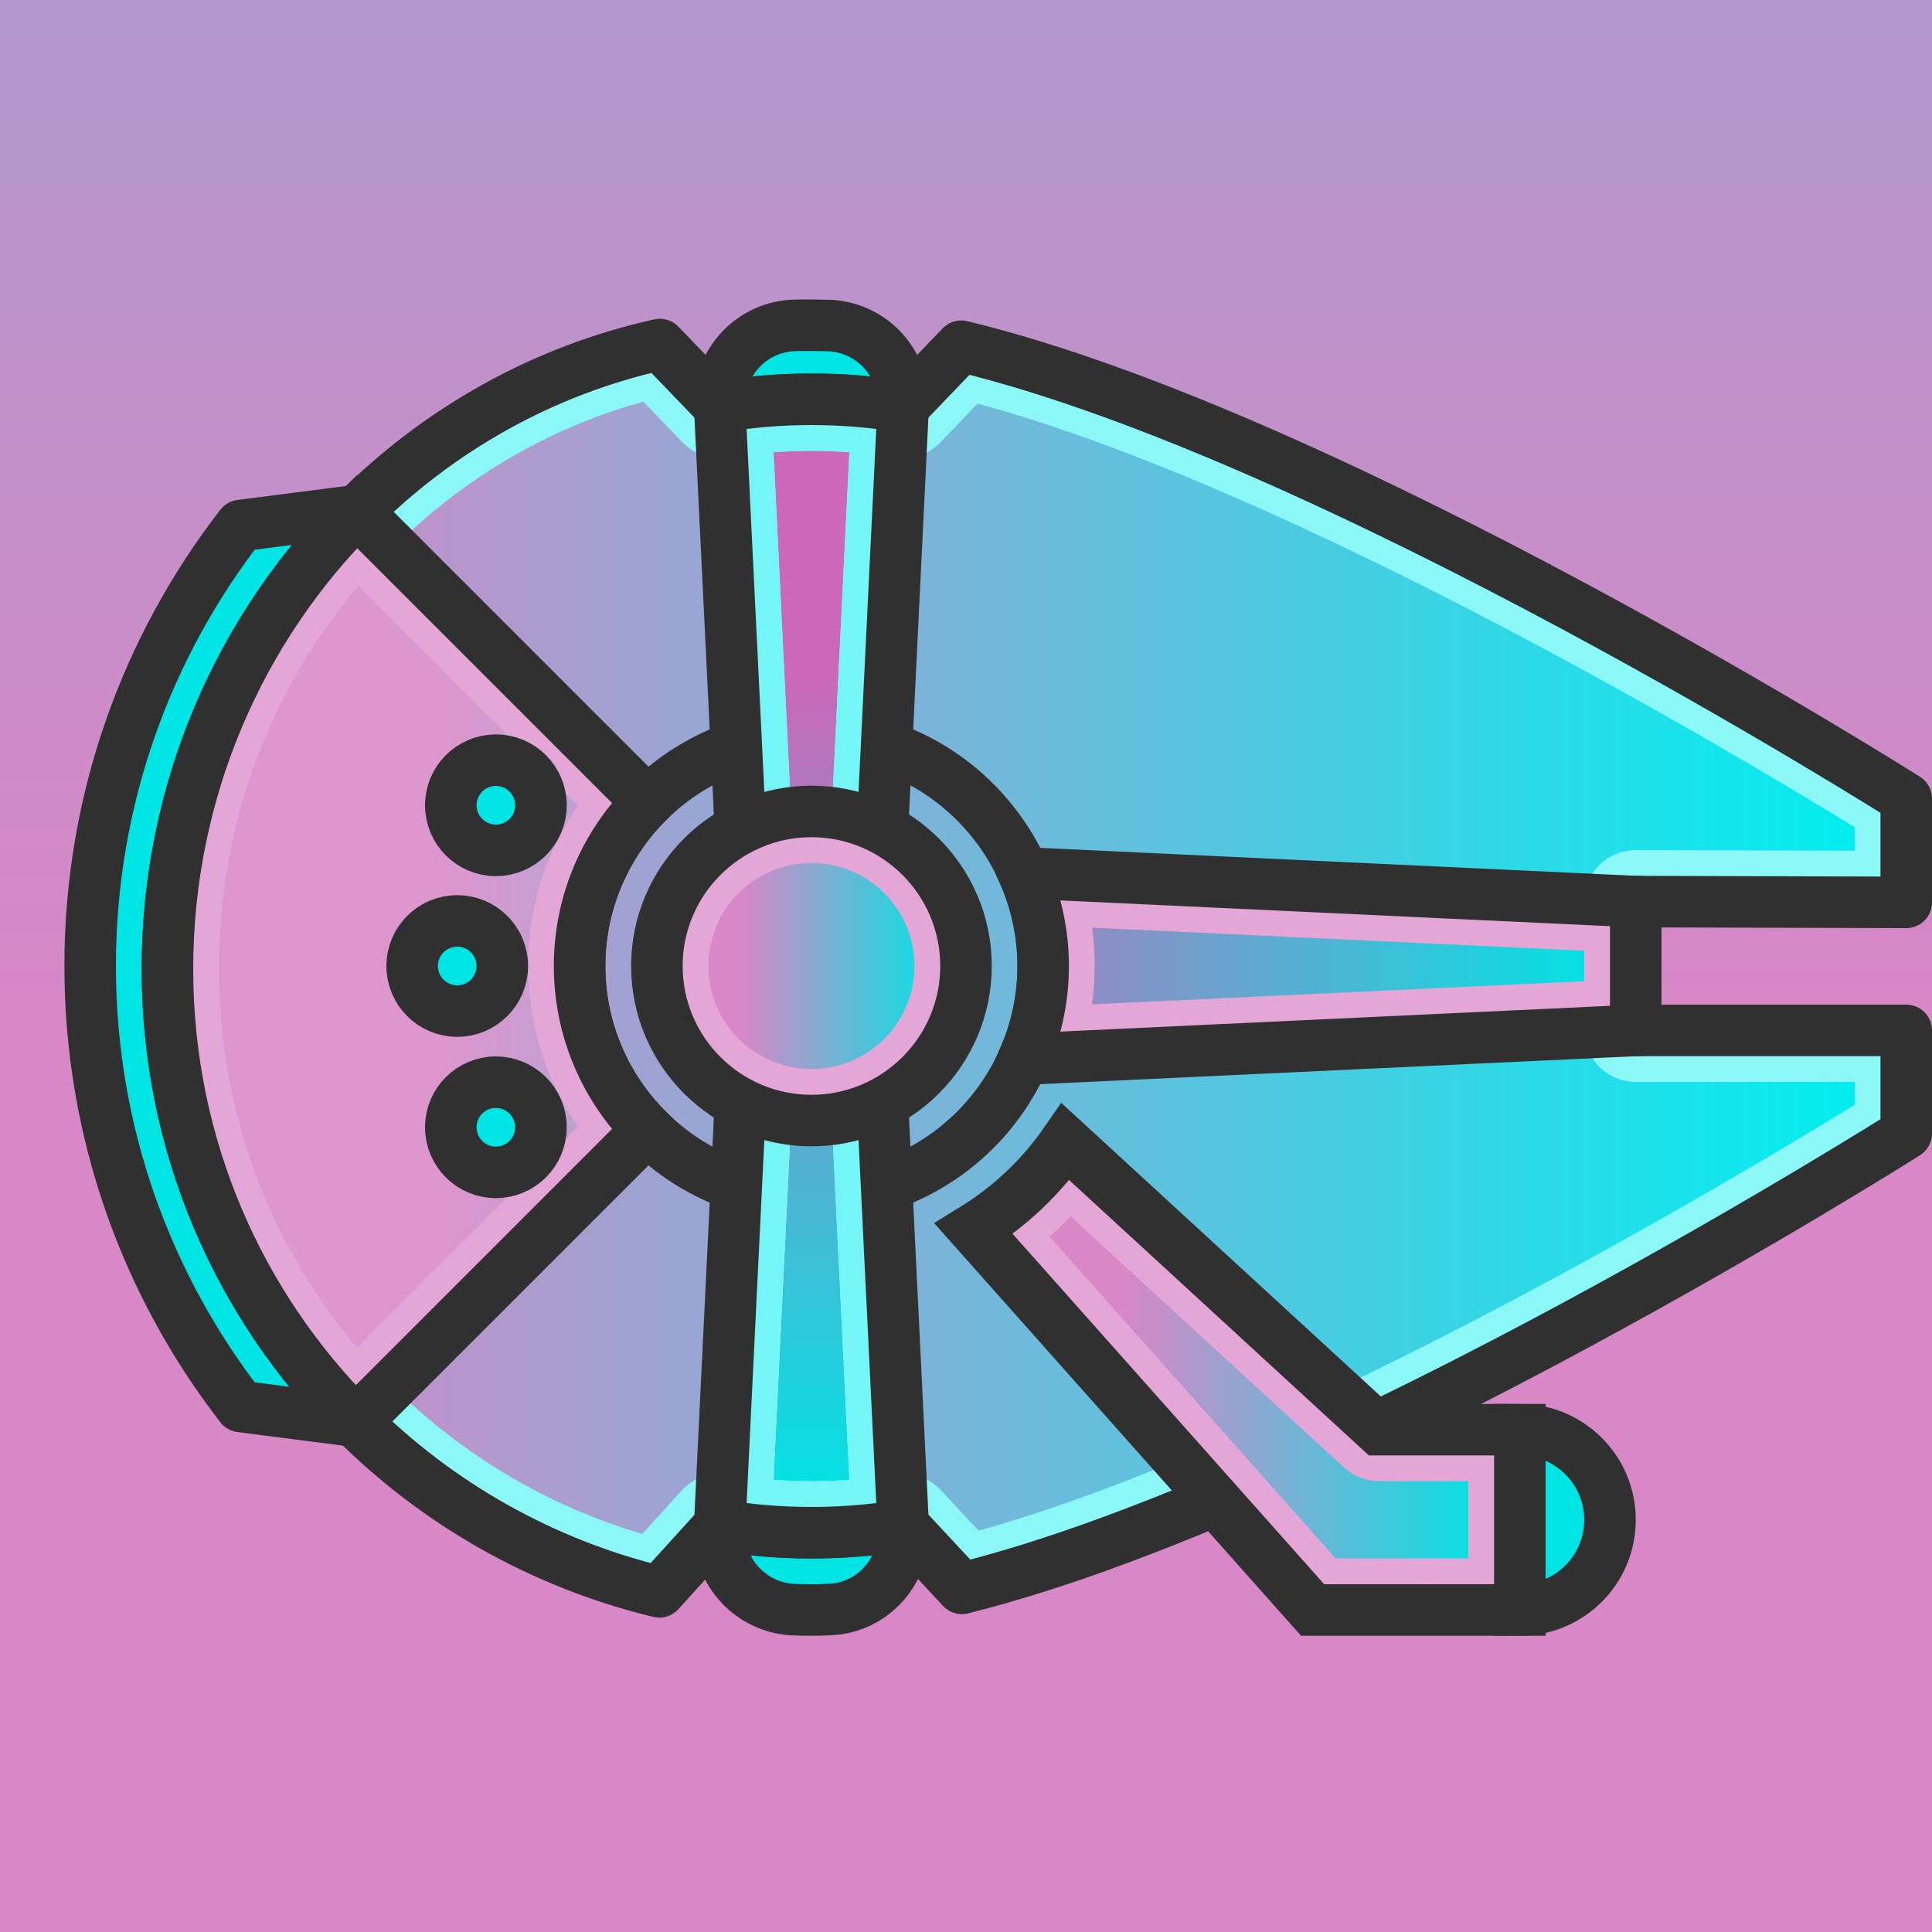
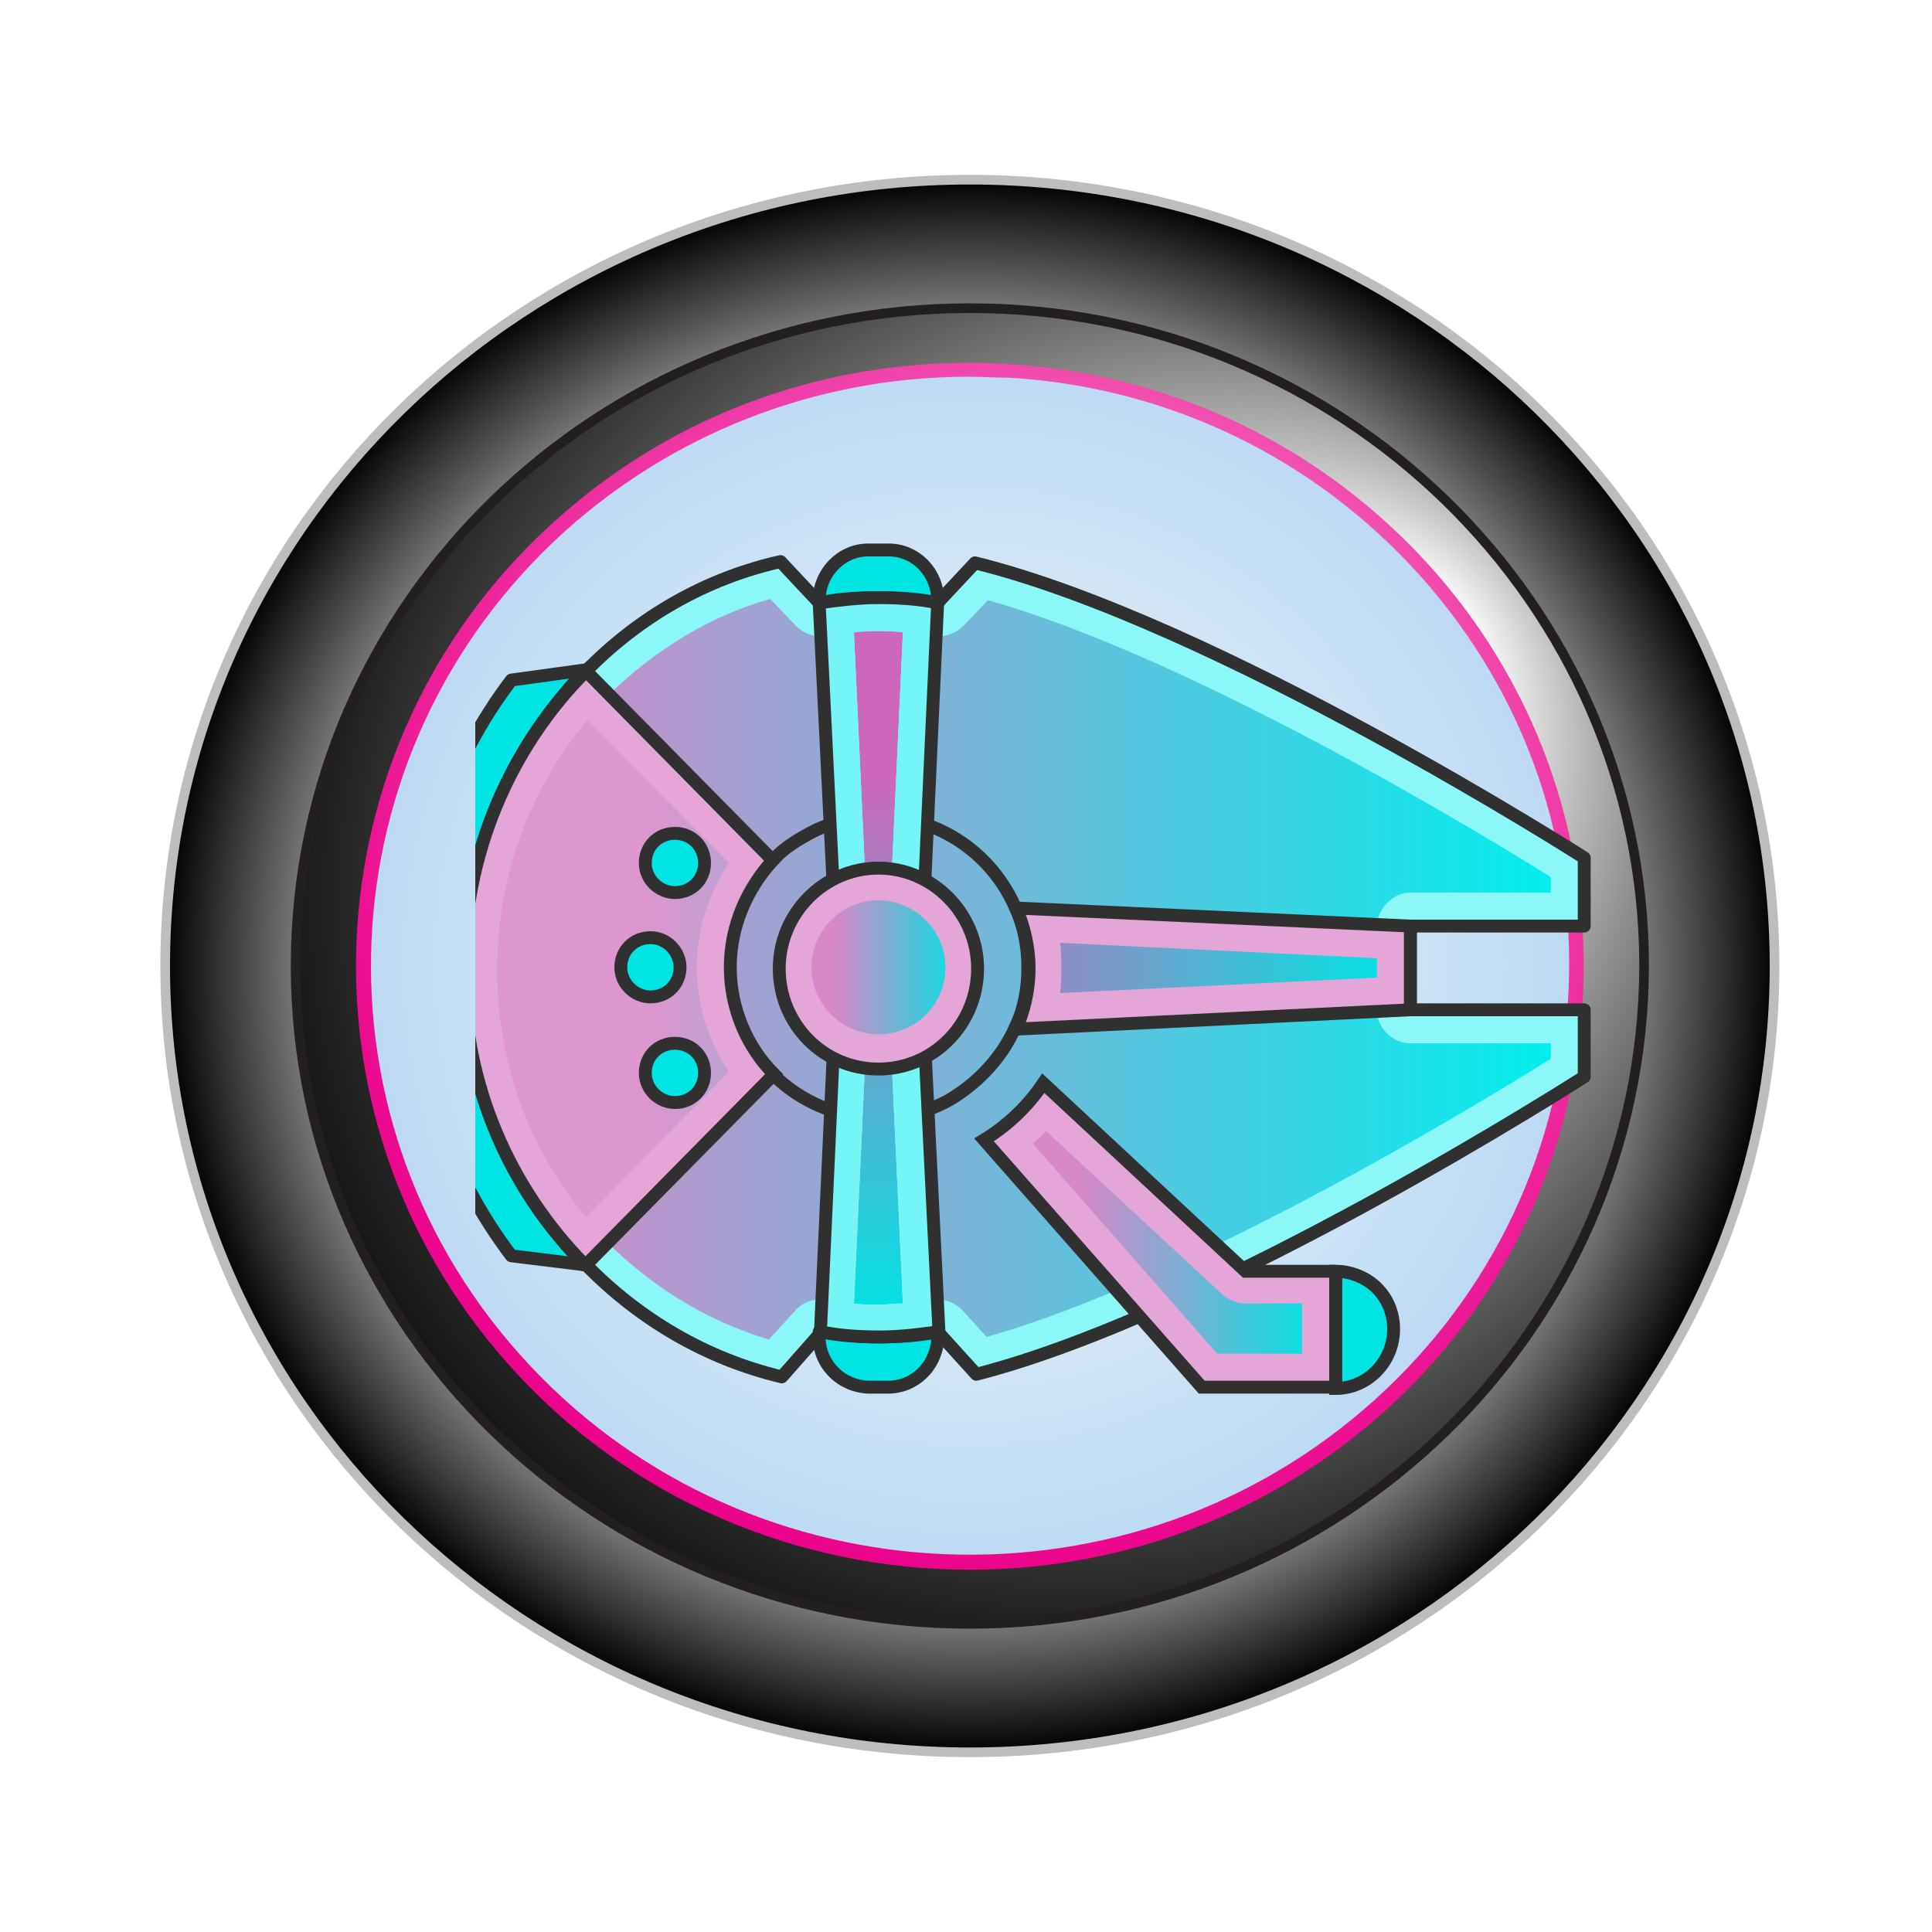
- <svg xmlns="http://www.w3.org/2000/svg" viewBox="0 0 200 200" height="200" width="200">
-   <defs>
-     <linearGradient id="a" gradientTransform="matrix(0 600 600 0 -17 -65)" gradientUnits="userSpaceOnUse" x2="1">
-       <stop offset="0" stop-color="#d887c7" />
-       <stop offset=".229" stop-color="#d887c7" />
-       <stop offset="1" stop-color="#00e4e4" />
-     </linearGradient>
-     <linearGradient id="b" gradientTransform="matrix(131 0 0 -131 15 74.845)" gradientUnits="userSpaceOnUse" x2="1">
-       <stop offset="0" stop-color="#d887c7" />
-       <stop offset=".005" stop-color="#d887c7" />
-       <stop offset="1" stop-color="#00efef" />
-     </linearGradient>
-     <clipPath id="c">
-       <path d="M0 150h150V0H0z" />
-     </clipPath>
-     <linearGradient id="d" gradientTransform="matrix(0 84 84 0 63 33)" gradientUnits="userSpaceOnUse" x2="1">
-       <stop offset="0" stop-color="#00e4e4" />
-       <stop offset=".771" stop-color="#cc67b9" />
-       <stop offset="1" stop-color="#cc67b9" />
-     </linearGradient>
-     <clipPath id="e">
-       <path d="M0 150h150V0H0z" />
-     </clipPath>
-     <linearGradient id="f" gradientTransform="matrix(73.65484 0 0 -73.65484 50.91 75)" gradientUnits="userSpaceOnUse" x2="1">
-       <stop offset="0" stop-color="#cc67b9" />
-       <stop offset=".229" stop-color="#cc67b9" />
-       <stop offset="1" stop-color="#00e4e4" />
-     </linearGradient>
-     <clipPath id="g">
-       <path d="M0 150h150V0H0z" />
-     </clipPath>
-     <linearGradient id="h" gradientTransform="matrix(20 0 0 -20 53 75)" gradientUnits="userSpaceOnUse" x2="1">
-       <stop offset="0" stop-color="#d887c7" />
-       <stop offset=".229" stop-color="#d887c7" />
-       <stop offset="1" stop-color="#00e4e4" />
-     </linearGradient>
-     <clipPath id="i">
-       <path d="M0 150h150V0H0z" />
-     </clipPath>
-     <linearGradient id="j" gradientTransform="matrix(87.25102 0 0 -87.25102 15 74.948)" gradientUnits="userSpaceOnUse" x2="1">
-       <stop offset="0" stop-color="#dd96ce" />
-       <stop offset=".229" stop-color="#dd96ce" />
-       <stop offset="1" stop-color="#00e4e4" />
-     </linearGradient>
-     <clipPath id="k">
-       <path d="M0 150h150V0H0z" />
-     </clipPath>
-     <linearGradient id="l" gradientTransform="matrix(37.3955 0 0 -37.3955 78.604 42.697)" gradientUnits="userSpaceOnUse" x2="1">
-       <stop offset="0" stop-color="#d887c7" />
-       <stop offset=".229" stop-color="#d887c7" />
-       <stop offset="1" stop-color="#00e4e4" />
-     </linearGradient>
-     <clipPath id="m">
-       <path d="M0 150h150V0H0z" />
-     </clipPath>
-     <clipPath id="n">
-       <path d="M-417 535h800V-65h-800z" />
-     </clipPath>
-   </defs>
-   <path d="M0 0h150v150H0z" fill="url(#a)" transform="matrix(1.33333 0 0 -1.33333 0 200)" />
-   <path d="M29.12 108.872C20.014 99.816 15 87.705 15 74.769c0-12.734 4.959-24.7 13.963-33.694 5.979-5.969 13.41-10.251 21.555-12.43l3.881 4.279c.382.422.921.656 1.481.656.107 0 .216-.009.323-.026C58.447 33.187 60.735 33 63 33c2.265 0 4.553.187 6.797.554.109.017.216.026.323.026.551 0 1.084-.228 1.464-.637l3.75-4.03c26.073 6.9 64.247 30.208 70.666 34.195V68h-19c-1.104 0-2 .896-2 2v10c0 .531.212 1.041.588 1.416.375.374.883.584 1.412.584.002 0 19-.054 19-.054v4.945c-6.43 3.993-44.68 27.326-70.729 34.009l-3.707-3.865c-.381-.396-.904-.615-1.444-.615-.107 0-.216.008-.323.027-2.244.367-4.532.553-6.797.553-2.265 0-4.553-.186-6.797-.553-.109-.019-.216-.027-.323-.027-.539 0-1.061.217-1.441.613l-3.861 4.011c-8.062-1.992-15.461-6.184-21.458-12.172" fill="url(#b)" transform="matrix(1.33333 0 0 -1.33333 0 200)" />
-   <g clip-path="url(#c)" transform="matrix(1.33333 0 0 -1.33333 0 200)">
-     <path d="M51.23 123.25c-9.05-2-17.14-6.59-23.52-12.96C18.62 101.25 13 88.62 13 74.77c0-13.75 5.56-26.13 14.55-35.11 6.4-6.39 14.53-11.05 23.64-13.25l4.69 5.17C58.2 31.2 60.58 31 63 31s4.8.2 7.12.58l4.56-4.9C103.71 33.92 148 62 148 62v8h-21v10l21-.06V88s-44.36 28.12-73.37 35.12l-4.51-4.7c-2.32.38-4.7.58-7.12.58s-4.8-.2-7.12-.58zm-1.28-4.437l3.048-3.167c.761-.79 1.804-1.226 2.882-1.226.215 0 .431.017.647.053 2.136.35 4.314.527 6.473.527s4.337-.177 6.474-.527c.215-.036.431-.053.646-.053 1.08 0 2.126.438 2.886 1.231l2.893 3.014C100.561 111.979 135.6 90.947 144 85.777v-1.826L127.011 84H127c-1.059 0-2.074-.42-2.824-1.168-.753-.75-1.176-1.769-1.176-2.832V70c0-2.209 1.791-4 4-4h17v-1.777c-8.388-5.168-43.33-26.169-68.025-33.063l-2.927 3.145c-.763.82-1.827 1.275-2.928 1.275-.215 0-.431-.017-.647-.053C67.337 35.177 65.159 35 63 35s-4.337.177-6.473.527c-.216.036-.432.053-.647.053-1.119 0-2.198-.47-2.963-1.312l-3.049-3.362C42.52 33.08 35.82 37.055 30.377 42.49 21.751 51.107 17 62.57 17 74.77c0 12.399 4.805 24.006 13.536 32.689 5.461 5.452 12.135 9.349 19.414 11.354" fill="#8cf7f7" />
-     <path d="M127 80V70h21v-8s-44.29-28.08-73.32-35.32l-4.56 4.9C67.8 31.2 65.42 31 63 31s-4.8.2-7.12.58l-4.69-5.17c-9.11 2.2-17.24 6.86-23.64 13.25C18.56 48.64 13 61.02 13 74.77c0 13.85 5.62 26.48 14.71 35.52 6.38 6.37 14.47 10.96 23.52 12.96l4.65-4.83c2.32.38 4.7.58 7.12.58s4.8-.2 7.12-.58l4.51 4.7C103.64 116.12 148 88 148 88v-8.06z" fill="none" stroke="#303030" stroke-width="4" stroke-linecap="round" stroke-linejoin="round" stroke-miterlimit="10" />
-     <path d="M70.13 31.32c.16-3.29-2.37-6.13-5.67-6.28-.49-.03-.98-.04-1.46-.04-.42 0-.83.01-1.25.02-3.38.08-6.05 2.91-5.88 6.3l.01.26C58.2 31.2 60.58 31 63 31s4.8.2 7.12.58z" fill="#00e4e4" />
-     <path d="M70.13 31.32c.16-3.29-2.37-6.13-5.67-6.28-.49-.03-.98-.04-1.46-.04-.42 0-.83.01-1.25.02-3.38.08-6.05 2.91-5.88 6.3l.01.26C58.2 31.2 60.58 31 63 31s4.8.2 7.12.58z" fill="none" stroke="#303030" stroke-width="4" stroke-linejoin="round" stroke-miterlimit="10" />
-     <path d="M70.12 118.42c-2.32.38-4.7.58-7.12.58s-4.8-.2-7.12-.58c-.01.11-.01.22-.01.32 0 3.24 2.59 5.93 5.86 6 .84.02 1.7.01 2.54-.01 3.38-.08 6.02-2.94 5.85-6.31" fill="#00e4e4" />
-     <path d="M70.12 118.42c-2.32.38-4.7.58-7.12.58s-4.8-.2-7.12-.58c-.01.11-.01.22-.01.32 0 3.24 2.59 5.93 5.86 6 .84.02 1.7.01 2.54-.01 3.38-.08 6.02-2.94 5.85-6.31zM81 75c0-2.57-.54-5.02-1.52-7.23-.35-.8-.77-1.58-1.23-2.31-1.65-2.64-3.97-4.82-6.72-6.3C68.99 57.78 66.09 57 63 57c-4.96 0-9.46 2.02-12.72 5.28C47.02 65.54 45 70.04 45 75c0 2.9.69 5.64 1.92 8.07.86 1.73 2.01 3.3 3.36 4.65 1.15 1.15 2.46 2.15 3.89 2.95C56.78 92.16 59.79 93 63 93c7.36 0 13.69-4.44 16.48-10.77C80.46 80.02 81 77.57 81 75z" fill="none" stroke="#303030" stroke-width="4" stroke-linejoin="round" stroke-miterlimit="10" />
-   </g>
-   <path d="M57.967 116.697l2.031-41.599c.003-.066.003-.13 0-.196l-2.031-41.598C59.639 33.102 61.325 33 63 33c1.675 0 3.361.102 5.033.304l-2.031 41.598c-.003.066-.003.13 0 .196l2.031 41.599c-1.672.201-3.358.303-5.033.303-1.675 0-3.361-.102-5.033-.303" fill="url(#d)" transform="matrix(1.33333 0 0 -1.33333 0 200)" />
-   <g clip-path="url(#e)" transform="matrix(1.33333 0 0 -1.33333 0 200)">
-     <path d="M63 119c-2.42 0-4.8-.2-7.12-.58L58 75l-2.12-43.42C58.2 31.2 60.58 31 63 31s4.8.2 7.12.58L68 75l2.12 43.42c-2.32.38-4.7.58-7.12.58m0-4c.979 0 1.962-.036 2.943-.109l-1.938-39.696c-.007-.13-.007-.26 0-.39l1.938-39.696C64.962 35.036 63.979 35 63 35c-.979 0-1.962.036-2.943.109l1.938 39.696c.007.13.007.26 0 .39l-1.938 39.696c.981.073 1.964.109 2.943.109" fill="#8cf7f7" />
-     <path d="M63 119c-2.42 0-4.8-.2-7.12-.58L58 75l-2.12-43.42C58.2 31.2 60.58 31 63 31s4.8.2 7.12.58L68 75l2.12 43.42c-2.32.38-4.7.58-7.12.58m0-4c.979 0 1.962-.036 2.943-.109l-1.938-39.696c-.007-.13-.007-.26 0-.39l1.938-39.696C64.962 35.036 63.979 35 63 35c-.979 0-1.962.036-2.943.109l1.938 39.696c.007.13.007.26 0 .39l-1.938 39.696c.981.073 1.964.109 2.943.109" fill="#75f5f5" />
-     <path d="M68 75l2.12-43.42C67.8 31.2 65.42 31 63 31s-4.8.2-7.12.58L58 75l-2.12 43.42c2.32.38 4.7.58 7.12.58s4.8-.2 7.12-.58z" fill="none" stroke="#303030" stroke-width="4" stroke-linecap="round" stroke-linejoin="round" stroke-miterlimit="10" />
-   </g>
-   <path d="M82.99 75c0-1.736-.221-3.44-.662-5.093L125 71.908v6.184l-42.676 2.002c.444-1.657.666-3.362.666-5.094" fill="url(#f)" transform="matrix(1.33333 0 0 -1.33333 0 200)" />
-   <g clip-path="url(#g)" transform="matrix(1.33333 0 0 -1.33333 0 200)">
-     <path d="M79.455 82.23c.98-2.21 1.535-4.66 1.535-7.23 0-2.57-.55-5.02-1.53-7.23L127 70v10zm5.333-4.255L123 76.183v-2.366l-38.211-1.793c.134.98.201 1.973.201 2.976 0 1.002-.068 1.995-.202 2.975" fill="#e3a6d6" />
-     <path d="M127 80V70l-47.54-2.23c.98 2.21 1.53 4.66 1.53 7.23 0 2.57-.555 5.02-1.535 7.23z" fill="none" stroke="#303030" stroke-width="4" stroke-miterlimit="10" />
-   </g>
-   <path d="M53 75c0-5.514 4.487-10 10-10s10 4.486 10 10-4.487 10-10 10-10-4.486-10-10" fill="url(#h)" transform="matrix(1.33333 0 0 -1.33333 0 200)" />
-   <g clip-path="url(#i)" transform="matrix(1.33333 0 0 -1.33333 0 200)">
-     <path d="M63.001 87c-6.617 0-12.001-5.383-12.001-12s5.384-12 12.001-12c6.617 0 12 5.383 12 12s-5.383 12-12 12m0-4c4.411 0 8-3.589 8-8s-3.589-8-8-8c-4.412 0-8.001 3.589-8.001 8s3.589 8 8.001 8" fill="#e3a6d6" />
-     <path d="M63.001 63c-6.617 0-12.001 5.383-12.001 12s5.384 12 12.001 12c6.617 0 12-5.383 12-12s-5.383-12-12-12z" fill="none" stroke="#303030" stroke-width="4" stroke-miterlimit="10" />
-     <path d="M13 74.77c0-13.75 5.56-26.13 14.55-35.11l-8.86 1.14C11.36 50.26 7 62.13 7 75c0 12.87 4.36 24.74 11.69 34.2l8.96 1.15.06-.06C18.62 101.25 13 88.62 13 74.77" fill="#00e4e4" />
-     <path d="M13 74.77c0-13.75 5.56-26.13 14.55-35.11l-8.86 1.14C11.36 50.26 7 62.13 7 75c0 12.87 4.36 24.74 11.69 34.2l8.96 1.15.06-.06C18.62 101.25 13 88.62 13 74.77z" fill="none" stroke="#303030" stroke-width="4" stroke-linejoin="round" stroke-miterlimit="10" />
-   </g>
-   <path d="M15 74.769c0-12.091 4.471-23.491 12.631-32.31l19.89 19.89C44.593 65.915 43 70.338 43 75s1.593 9.085 4.521 12.65l-19.786 19.787C19.508 98.555 15 87.034 15 74.769" fill="url(#j)" transform="matrix(1.33333 0 0 -1.33333 0 200)" />
-   <g clip-path="url(#k)" transform="matrix(1.33333 0 0 -1.33333 0 200)">
-     <path d="M27.71 110.29c-9.09-9.04-14.71-21.67-14.71-35.52 0-13.75 5.56-26.13 14.55-35.11l.1-.01 22.63 22.63c-3.26 3.26-5.28 7.76-5.28 12.72 0 4.96 2.02 9.46 5.28 12.72zm.113-5.77l17.054-17.054c-2.521-3.642-3.877-7.953-3.877-12.466 0-4.514 1.356-8.824 3.877-12.466l-17.157-17.157c-6.94 8.213-10.72 18.51-10.72 29.393 0 11.05 3.817 21.471 10.823 29.75" fill="#e3a6d6" />
-     <path d="M45 75c0-4.96 2.02-9.46 5.28-12.72L27.65 39.65l-.1.01C18.56 48.64 13 61.02 13 74.77c0 13.85 5.62 26.48 14.71 35.52l22.57-22.57C47.02 84.46 45 79.96 45 75z" fill="none" stroke="#303030" stroke-width="4" stroke-miterlimit="10" />
-     <path d="M125 32c0-3.87-3.13-7-7-7v14c1.94 0 3.68-.78 4.95-2.05 1.27-1.27 2.05-3.01 2.05-4.95" fill="#00e4e4" />
-     <path d="M125 32c0-3.87-3.13-7-7-7v14c1.94 0 3.68-.78 4.95-2.05 1.27-1.27 2.05-3.01 2.05-4.95z" fill="none" stroke="#303030" stroke-width="4" stroke-miterlimit="10" />
-   </g>
-   <path d="M78.604 54.221L102.808 27H116v10h-8.94c-.502 0-.985.189-1.353.527L82.993 58.394c-1.293-1.552-2.773-2.959-4.389-4.173" fill="url(#l)" transform="matrix(1.33333 0 0 -1.33333 0 200)" />
-   <g clip-path="url(#m)" transform="matrix(1.33333 0 0 -1.33333 0 200)">
-     <path d="M82.73 61.35c-1.88-2.72-4.32-5.03-7.13-6.76L101.91 25H118v14h-10.94zm.397-5.797l21.227-19.499c.738-.678 1.704-1.054 2.706-1.054H114v-6h-10.294L81.487 53.989c.567.499 1.115 1.022 1.64 1.564" fill="#e3a6d6" />
-     <path d="M118 39V25h-16.09L75.6 54.59c2.81 1.73 5.25 4.04 7.13 6.76L107.06 39z" fill="none" stroke="#303030" stroke-width="4" stroke-miterlimit="10" />
-     <path d="M39 75c0-1.933-1.567-3.5-3.5-3.5S32 73.067 32 75s1.567 3.5 3.5 3.5S39 76.933 39 75" fill="#00e4e4" />
-     <path d="M39 75c0-1.933-1.567-3.5-3.5-3.5S32 73.067 32 75s1.567 3.5 3.5 3.5S39 76.933 39 75z" fill="none" stroke="#303030" stroke-width="4" stroke-linejoin="round" stroke-miterlimit="10" />
-     <path d="M42 62.479c0-1.933-1.567-3.5-3.5-3.5s-3.5 1.567-3.5 3.5 1.567 3.5 3.5 3.5 3.5-1.567 3.5-3.5" fill="#00e4e4" />
-     <path d="M42 62.479c0-1.933-1.567-3.5-3.5-3.5s-3.5 1.567-3.5 3.5 1.567 3.5 3.5 3.5 3.5-1.567 3.5-3.5z" fill="none" stroke="#303030" stroke-width="4" stroke-linejoin="round" stroke-miterlimit="10" />
-     <path d="M42 87.479c0-1.933-1.567-3.5-3.5-3.5s-3.5 1.567-3.5 3.5 1.567 3.5 3.5 3.5 3.5-1.567 3.5-3.5" fill="#00e4e4" />
-     <path d="M42 87.479c0-1.933-1.567-3.5-3.5-3.5s-3.5 1.567-3.5 3.5 1.567 3.5 3.5 3.5 3.5-1.567 3.5-3.5z" fill="none" stroke="#303030" stroke-width="4" stroke-linejoin="round" stroke-miterlimit="10" />
-     <g clip-path="url(#n)" opacity=".2">
-       <path d="M383 535h-800V-65h800zm-5-595h-790v590h790z" fill="#303030" />
+ <svg xmlns="http://www.w3.org/2000/svg" xmlns:xlink="http://www.w3.org/1999/xlink" version="1.1" x="0px" y="0px" viewBox="0 0 200 200" style="enable-background:new 0 0 200 200;" xml:space="preserve">
+   <style type="text/css">
+ 	.st0{fill:url(#SVGID_1_);stroke:#BBBDBF;stroke-miterlimit:10;}
+ 	.st1{fill:url(#SVGID_2_);stroke:#231F20;stroke-miterlimit:10;}
+ 	.st2{fill:url(#SVGID_3_);}
+ 	.st3{fill:url(#SVGID_4_);}
+ 	.st4{fill:url(#SVGID_5_);}
+ 	.st5{clip-path:url(#SVGID_6_);}
+ 	.st6{fill:#8CF7F7;}
+ 	.st7{fill:none;stroke:#303030;stroke-linecap:round;stroke-linejoin:round;stroke-miterlimit:13.333;}
+ 	.st8{fill:#00E4E4;}
+ 	.st9{fill:none;stroke:#303030;stroke-linejoin:round;stroke-miterlimit:13.333;}
+ 	.st10{fill:url(#SVGID_7_);}
+ 	.st11{clip-path:url(#SVGID_8_);}
+ 	.st12{fill:#75F5F5;}
+ 	.st13{fill:url(#SVGID_9_);}
+ 	.st14{clip-path:url(#SVGID_10_);}
+ 	.st15{fill:#E3A6D6;}
+ 	.st16{fill:none;stroke:#303030;stroke-miterlimit:13.333;}
+ 	.st17{fill:url(#SVGID_11_);}
+ 	.st18{clip-path:url(#SVGID_12_);}
+ 	.st19{fill:url(#SVGID_13_);}
+ 	.st20{clip-path:url(#SVGID_14_);}
+ 	.st21{fill:url(#SVGID_15_);}
+ 	.st22{clip-path:url(#SVGID_16_);}
+ 	.st23{opacity:0.2;clip-path:url(#SVGID_17_);}
+ 	.st24{fill:#303030;}
+ </style>
+   <g id="Layer_2">
+     <radialGradient id="SVGID_1_" cx="84.072" cy="84.508" r="61.314" gradientTransform="matrix(1.3593 0 0 1.3275 -13.9006 -12.1865)" gradientUnits="userSpaceOnUse">
+       <stop offset="0.127" style="stop-color:#EBEBEB" />
+       <stop offset="0.66" style="stop-color:#F6F6F6" />
+       <stop offset="1" style="stop-color:#020202" />
+     </radialGradient>
+     <ellipse class="st0" cx="100.4" cy="100" rx="83.3" ry="81.4" />
+     <radialGradient id="SVGID_2_" cx="84.072" cy="84.508" r="71.212" fx="118.301" fy="59.346" gradientTransform="matrix(1.3593 0 0 1.3275 -13.9006 -12.1865)" gradientUnits="userSpaceOnUse">
+       <stop offset="0.127" style="stop-color:#FFFFFF" />
+       <stop offset="0.883" style="stop-color:#020202" />
+       <stop offset="0.924" style="stop-color:#020202" />
+     </radialGradient>
+     <path class="st1" d="M100.4,168.1c-38.5,0-69.8-30.6-69.8-68.1c0-37.6,31.3-68.1,69.8-68.1c38.5,0,69.8,30.6,69.8,68.1   C170.1,137.6,138.8,168.1,100.4,168.1z" />
+     <g>
+       <radialGradient id="SVGID_3_" cx="100.38" cy="100.001" r="62.235" gradientUnits="userSpaceOnUse">
+         <stop offset="0" style="stop-color:#26A9E0" />
+         <stop offset="0" style="stop-color:#020202" />
+         <stop offset="0" style="stop-color:#4D83C3" />
+         <stop offset="0" style="stop-color:#1B75BB" />
+         <stop offset="0" style="stop-color:#F9FAFA" />
+         <stop offset="1" style="stop-color:#BDDAF3" />
+         <stop offset="1" style="stop-color:#EB008B" />
+         <stop offset="1" style="stop-color:#EA028C" />
+         <stop offset="1" style="stop-color:#E6098F" />
+         <stop offset="1" style="stop-color:#DF1493" />
+         <stop offset="1" style="stop-color:#D5259A" />
+         <stop offset="1" style="stop-color:#C83BA3" />
+         <stop offset="1" style="stop-color:#B757AF" />
+         <stop offset="1" style="stop-color:#A477BC" />
+         <stop offset="1" style="stop-color:#8F9BCB" />
+         <stop offset="1" style="stop-color:#8AA3CE" />
+         <stop offset="1" style="stop-color:#70BF44" />
+       </radialGradient>
+       <path class="st2" d="M141.8,146.4c-26,22.4-65.8,19.9-88.6-5.7C30.4,115.1,33,76,59,53.6c26-22.4,65.8-19.9,88.6,5.7    C170.4,84.9,167.8,124,141.8,146.4z" />
+       <radialGradient id="SVGID_4_" cx="89.448" cy="73.943" r="59.963" gradientTransform="matrix(1.3593 0 0 1.3275 -13.9006 -12.1865)" gradientUnits="userSpaceOnUse">
+         <stop offset="0" style="stop-color:#26A9E0" />
+         <stop offset="0" style="stop-color:#020202" />
+         <stop offset="0" style="stop-color:#4D83C3" />
+         <stop offset="0" style="stop-color:#1B75BB" />
+         <stop offset="0" style="stop-color:#F9FAFA" />
+         <stop offset="0" style="stop-color:#FFFFFF" />
+         <stop offset="0.18" style="stop-color:#FAC2E3" />
+         <stop offset="0.403" style="stop-color:#F57EC4" />
+         <stop offset="0.605" style="stop-color:#F148AC" />
+         <stop offset="0.777" style="stop-color:#EE219A" />
+         <stop offset="0.915" style="stop-color:#EC098F" />
+         <stop offset="1" style="stop-color:#EB008B" />
+         <stop offset="1" style="stop-color:#EA028C" />
+         <stop offset="1" style="stop-color:#E6098F" />
+         <stop offset="1" style="stop-color:#DF1493" />
+         <stop offset="1" style="stop-color:#D5259A" />
+         <stop offset="1" style="stop-color:#C83BA3" />
+         <stop offset="1" style="stop-color:#B757AF" />
+         <stop offset="1" style="stop-color:#A477BC" />
+         <stop offset="1" style="stop-color:#8F9BCB" />
+         <stop offset="1" style="stop-color:#8AA3CE" />
+         <stop offset="1" style="stop-color:#E63825" />
+       </radialGradient>
+       <path class="st3" d="M100.4,162.5c-17.7,0-35.3-7.2-47.8-21.3C29.5,115.3,32.1,75.7,58.5,53c12.7-11,29.1-16.4,46.1-15.3    c17,1.1,32.4,8.6,43.6,21.1c23.1,25.9,20.5,65.5-5.9,88.2C130.2,157.4,115.3,162.5,100.4,162.5z M100.3,39    c-15,0-29.4,5.3-40.8,15.1c-25.7,22.2-28.3,60.8-5.7,86.1c22.5,25.3,61.8,27.8,87.5,5.6l0.5,0.6l-0.5-0.6    c12.4-10.7,19.9-25.6,21-41.9c1.1-16.3-4.3-32-15.2-44.2c-10.9-12.2-26-19.6-42.6-20.6C103,39.1,101.7,39,100.3,39z" />
+     </g>
+     <g>
+       <linearGradient id="SVGID_5_" gradientUnits="userSpaceOnUse" x1="-203.656" y1="495.31" x2="-203.012" y2="495.31" gradientTransform="matrix(174.6662 0 0 -174.6662 35621.578 86614.328)">
+         <stop offset="0" style="stop-color:#D887C7" />
+         <stop offset="5.034530e-03" style="stop-color:#D887C7" />
+         <stop offset="1" style="stop-color:#00EFEF" />
+       </linearGradient>
+       <path class="st4" d="M61.9,70.7c-7.8,7.9-12.1,18.4-12.1,29.7c0,11.1,4.3,21.5,12,29.3c5.1,5.2,11.5,8.9,18.5,10.8l3.3-3.7    c0.3-0.4,0.8-0.6,1.3-0.6c0.1,0,0.2,0,0.3,0c1.9,0.3,3.9,0.5,5.8,0.5s3.9-0.2,5.8-0.5c0.1,0,0.2,0,0.3,0c0.5,0,0.9,0.2,1.3,0.6    l3.2,3.5c22.4-6,55.2-26.3,60.7-29.8v-4.3H146c-0.9,0-1.7-0.8-1.7-1.7v-8.7c0-0.5,0.2-0.9,0.5-1.2c0.3-0.3,0.8-0.5,1.2-0.5    c0,0,16.3,0,16.3,0v-4.3c-5.5-3.5-38.4-23.8-60.7-29.6l-3.2,3.4c-0.3,0.3-0.8,0.5-1.2,0.5c-0.1,0-0.2,0-0.3,0    c-1.9-0.3-3.9-0.5-5.8-0.5c-1.9,0-3.9,0.2-5.8,0.5c-0.1,0-0.2,0-0.3,0c-0.5,0-0.9-0.2-1.2-0.5l-3.3-3.5    C73.4,61.8,67.1,65.5,61.9,70.7" />
+       <g>
+         <defs>
+           <rect id="SVGID_22_" x="36.9" y="34.9" width="128.8" height="130.6" />
+         </defs>
+         <clipPath id="SVGID_6_">
+           <use xlink:href="#SVGID_22_" style="overflow:visible;" />
+         </clipPath>
+         <g transform="matrix(1.33333 0 0 -1.33333 0 200)" class="st5">
+           <path class="st6" d="M60.7,106.4c-5.8-1.3-11-4.3-15.1-8.5C39.7,92,36,83.8,36,74.7c0-9,3.6-17.1,9.4-22.9      c4.1-4.2,9.4-7.2,15.2-8.7l3,3.4c1.5-0.2,3-0.4,4.6-0.4s3.1,0.1,4.6,0.4l2.9-3.2C94.5,48.1,123,66.4,123,66.4v5.2h-13.5v6.5      l13.5,0v5.3c0,0-28.6,18.4-47.3,22.9l-2.9-3.1c-1.5,0.2-3,0.4-4.6,0.4s-3.1-0.1-4.6-0.4L60.7,106.4z M59.8,103.5l2-2.1      c0.5-0.5,1.2-0.8,1.9-0.8c0.1,0,0.3,0,0.4,0c1.4,0.2,2.8,0.3,4.2,0.3c1.4,0,2.8-0.1,4.2-0.3c0.1,0,0.3,0,0.4,0      c0.7,0,1.4,0.3,1.9,0.8l1.9,2C92.4,99,115,85.3,120.4,81.9v-1.2l-10.9,0h0c-0.7,0-1.3-0.3-1.8-0.8c-0.5-0.5-0.8-1.2-0.8-1.8      v-6.5c0-1.4,1.2-2.6,2.6-2.6h10.9v-1.2c-5.4-3.4-27.9-17.1-43.8-21.6l-1.9,2.1c-0.5,0.5-1.2,0.8-1.9,0.8c-0.1,0-0.3,0-0.4,0      c-1.4-0.2-2.8-0.3-4.2-0.3s-2.8,0.1-4.2,0.3c-0.1,0-0.3,0-0.4,0c-0.7,0-1.4-0.3-1.9-0.9l-2-2.2c-4.7,1.4-9,4-12.6,7.6      c-5.6,5.6-8.6,13.1-8.6,21.1c0,8.1,3.1,15.7,8.7,21.3C50.9,99.6,55.2,102.2,59.8,103.5" />
+           <path class="st7" d="M109.5,78.1v-6.5H123v-5.2c0,0-28.5-18.3-47.2-23.1l-2.9,3.2c-1.5-0.2-3-0.4-4.6-0.4s-3.1,0.1-4.6,0.4      l-3-3.4c-5.9,1.4-11.1,4.5-15.2,8.7C39.6,57.7,36,65.7,36,74.7c0,9,3.6,17.3,9.5,23.2c4.1,4.2,9.3,7.2,15.1,8.5l3-3.2      c1.5,0.2,3,0.4,4.6,0.4s3.1-0.1,4.6-0.4l2.9,3.1c18.7-4.6,47.3-22.9,47.3-22.9v-5.3L109.5,78.1z" />
+           <path class="st8" d="M72.8,46.4c0.1-2.1-1.5-4-3.7-4.1c-0.3,0-0.6,0-0.9,0c-0.3,0-0.5,0-0.8,0c-2.2,0.1-3.9,1.9-3.8,4.1l0,0.2      c1.5-0.2,3-0.4,4.6-0.4s3.1,0.1,4.6,0.4L72.8,46.4z" />
+           <path class="st9" d="M72.8,46.4c0.1-2.1-1.5-4-3.7-4.1c-0.3,0-0.6,0-0.9,0c-0.3,0-0.5,0-0.8,0c-2.2,0.1-3.9,1.9-3.8,4.1l0,0.2      c1.5-0.2,3-0.4,4.6-0.4s3.1,0.1,4.6,0.4L72.8,46.4z" />
+           <path class="st8" d="M72.8,103.2c-1.5,0.2-3,0.4-4.6,0.4c-1.6,0-3.1-0.1-4.6-0.4c0,0.1,0,0.1,0,0.2c0,2.1,1.7,3.9,3.8,3.9      c0.5,0,1.1,0,1.6,0C71.2,107.3,72.9,105.4,72.8,103.2" />
+           <path class="st9" d="M72.8,103.2c-1.5,0.2-3,0.4-4.6,0.4c-1.6,0-3.1-0.1-4.6-0.4c0,0.1,0,0.1,0,0.2c0,2.1,1.7,3.9,3.8,3.9      c0.5,0,1.1,0,1.6,0C71.2,107.3,72.9,105.4,72.8,103.2z M79.8,74.9c0-1.7-0.3-3.3-1-4.7c-0.2-0.5-0.5-1-0.8-1.5      c-1.1-1.7-2.6-3.1-4.3-4.1c-1.6-0.9-3.5-1.4-5.5-1.4c-3.2,0-6.1,1.3-8.2,3.4s-3.4,5.1-3.4,8.3c0,1.9,0.4,3.7,1.2,5.3      c0.6,1.1,1.3,2.2,2.2,3c0.7,0.8,1.6,1.4,2.5,1.9c1.7,1,3.6,1.5,5.7,1.5c4.7,0,8.8-2.9,10.6-7C79.5,78.1,79.8,76.5,79.8,74.9z" />
+         </g>
+       </g>
+       <linearGradient id="SVGID_7_" gradientUnits="userSpaceOnUse" x1="-207.462" y1="495.107" x2="-206.809" y2="495.107" gradientTransform="matrix(0 -111.9997 -111.9997 0 55542.863 -23098.943)">
+         <stop offset="0" style="stop-color:#00E4E4" />
+         <stop offset="0.771" style="stop-color:#CC67B9" />
+         <stop offset="1" style="stop-color:#CC67B9" />
+       </linearGradient>
+       <path class="st10" d="M86.7,63.9l1.7,36.2c0,0.1,0,0.1,0,0.2l-1.7,36.2c1.4,0.2,2.9,0.3,4.3,0.3c1.4,0,2.9-0.1,4.3-0.3l-1.7-36.2    c0-0.1,0-0.1,0-0.2l1.7-36.2c-1.4-0.2-2.9-0.3-4.3-0.3C89.6,63.6,88.1,63.7,86.7,63.9" />
+       <g>
+         <defs>
+           <rect id="SVGID_25_" x="36.9" y="34.9" width="128.8" height="130.6" />
+         </defs>
+         <clipPath id="SVGID_8_">
+           <use xlink:href="#SVGID_25_" style="overflow:visible;" />
+         </clipPath>
+         <g transform="matrix(1.33333 0 0 -1.33333 0 200)" class="st11">
+           <path class="st6" d="M68.2,103.6c-1.6,0-3.1-0.1-4.6-0.4L65,74.9l-1.4-28.3c1.5-0.2,3-0.4,4.6-0.4s3.1,0.1,4.6,0.4l-1.4,28.3      l1.4,28.3C71.3,103.5,69.8,103.6,68.2,103.6 M68.2,101c0.6,0,1.3,0,1.9-0.1L68.9,75c0-0.1,0-0.2,0-0.3l1.2-25.9      c-0.6,0-1.3-0.1-1.9-0.1s-1.3,0-1.9,0.1l1.2,25.9c0,0.1,0,0.2,0,0.3l-1.2,25.9C67,101,67.6,101,68.2,101" />
+           <path class="st12" d="M68.2,103.6c-1.6,0-3.1-0.1-4.6-0.4L65,74.9l-1.4-28.3c1.5-0.2,3-0.4,4.6-0.4s3.1,0.1,4.6,0.4l-1.4,28.3      l1.4,28.3C71.3,103.5,69.8,103.6,68.2,103.6 M68.2,101c0.6,0,1.3,0,1.9-0.1L68.9,75c0-0.1,0-0.2,0-0.3l1.2-25.9      c-0.6,0-1.3-0.1-1.9-0.1s-1.3,0-1.9,0.1l1.2,25.9c0,0.1,0,0.2,0,0.3l-1.2,25.9C67,101,67.6,101,68.2,101" />
+           <path class="st7" d="M71.5,74.9l1.4-28.3c-1.5-0.2-3-0.4-4.6-0.4s-3.1,0.1-4.6,0.4L65,74.9l-1.4,28.3c1.5,0.2,3,0.4,4.6,0.4      s3.1-0.1,4.6-0.4L71.5,74.9z" />
+         </g>
+       </g>
+       <linearGradient id="SVGID_9_" gradientUnits="userSpaceOnUse" x1="-202.783" y1="493.994" x2="-202.139" y2="493.994" gradientTransform="matrix(98.2062 0 0 -98.2062 19995.152 48613.484)">
+         <stop offset="0" style="stop-color:#CC67B9" />
+         <stop offset="0.229" style="stop-color:#CC67B9" />
+         <stop offset="1" style="stop-color:#00E4E4" />
+       </linearGradient>
+       <path class="st13" d="M108.2,100.2c0,1.5-0.2,3-0.6,4.4l36.6-1.7v-5.4l-36.6-1.7C108,97.2,108.2,98.7,108.2,100.2" />
+       <g>
+         <defs>
+           <rect id="SVGID_28_" x="36.9" y="34.9" width="128.8" height="130.6" />
+         </defs>
+         <clipPath id="SVGID_10_">
+           <use xlink:href="#SVGID_28_" style="overflow:visible;" />
+         </clipPath>
+         <g transform="matrix(1.33333 0 0 -1.33333 0 200)" class="st14">
+           <path class="st15" d="M78.8,79.6c0.6-1.4,1-3,1-4.7s-0.4-3.3-1-4.7l30.6,1.5v6.5L78.8,79.6z M82.3,76.8l24.6-1.2v-1.5l-24.6-1.2      c0.1,0.6,0.1,1.3,0.1,1.9C82.4,75.5,82.4,76.2,82.3,76.8" />
+           <path class="st16" d="M109.5,78.1v-6.5l-30.6-1.5c0.6,1.4,1,3,1,4.7s-0.4,3.3-1,4.7L109.5,78.1z" />
+         </g>
+       </g>
+       <linearGradient id="SVGID_11_" gradientUnits="userSpaceOnUse" x1="-196.872" y1="485.931" x2="-196.228" y2="485.931" gradientTransform="matrix(26.6666 0 0 -26.6666 5332.32 13058.301)">
+         <stop offset="0" style="stop-color:#D887C7" />
+         <stop offset="0.229" style="stop-color:#D887C7" />
+         <stop offset="1" style="stop-color:#00E4E4" />
+       </linearGradient>
+       <path class="st17" d="M82.4,100.2c0,4.8,3.9,8.7,8.6,8.7s8.6-3.9,8.6-8.7c0-4.8-3.9-8.7-8.6-8.7S82.4,95.4,82.4,100.2" />
+       <g>
+         <defs>
+           <rect id="SVGID_31_" x="36.9" y="34.9" width="128.8" height="130.6" />
+         </defs>
+         <clipPath id="SVGID_12_">
+           <use xlink:href="#SVGID_31_" style="overflow:visible;" />
+         </clipPath>
+         <g transform="matrix(1.33333 0 0 -1.33333 0 200)" class="st18">
+           <path class="st15" d="M68.2,82.7c-4.3,0-7.7-3.5-7.7-7.8S64,67,68.2,67s7.7,3.5,7.7,7.8S72.5,82.7,68.2,82.7 M68.2,80.1      c2.8,0,5.2-2.3,5.2-5.2s-2.3-5.2-5.2-5.2c-2.8,0-5.2,2.3-5.2,5.2S65.4,80.1,68.2,80.1" />
+           <path class="st16" d="M68.2,67c-4.3,0-7.7,3.5-7.7,7.8s3.5,7.8,7.7,7.8s7.7-3.5,7.7-7.8S72.5,67,68.2,67z" />
+           <path class="st8" d="M36,74.7c0-9,3.6-17.1,9.4-22.9l-5.7,0.7c-4.7,6.2-7.5,13.9-7.5,22.3S35,91,39.7,97.2l5.8,0.8l0,0      C39.7,92,36,83.8,36,74.7" />
+           <path class="st9" d="M36,74.7c0-9,3.6-17.1,9.4-22.9l-5.7,0.7c-4.7,6.2-7.5,13.9-7.5,22.3S35,91,39.7,97.2l5.8,0.8l0,0      C39.7,92,36,83.8,36,74.7z" />
+         </g>
+       </g>
+       <linearGradient id="SVGID_13_" gradientUnits="userSpaceOnUse" x1="-202.982" y1="494.463" x2="-202.338" y2="494.463" gradientTransform="matrix(116.3344 0 0 -116.3344 23663.555 57623.27)">
+         <stop offset="0" style="stop-color:#DD96CE" />
+         <stop offset="0.229" style="stop-color:#DD96CE" />
+         <stop offset="1" style="stop-color:#00E4E4" />
+       </linearGradient>
+       <path class="st19" d="M49.8,100.4c0,10.5,3.8,20.4,10.8,28.1l17.1-17.3c-2.5-3.1-3.9-7-3.9-11s1.4-7.9,3.9-11l-17-17.2    C53.6,79.7,49.8,89.7,49.8,100.4" />
+       <g>
+         <defs>
+           <rect id="SVGID_34_" x="36.9" y="34.9" width="128.8" height="130.6" />
+         </defs>
+         <clipPath id="SVGID_14_">
+           <use xlink:href="#SVGID_34_" style="overflow:visible;" />
+         </clipPath>
+         <g transform="matrix(1.33333 0 0 -1.33333 0 200)" class="st20">
+           <path class="st15" d="M45.5,97.9C39.7,92,36,83.8,36,74.7c0-9,3.6-17.1,9.4-22.9l0.1,0l14.6,14.8c-2.1,2.1-3.4,5.1-3.4,8.3      c0,3.2,1.3,6.2,3.4,8.3L45.5,97.9z M45.6,94.1l11-11.1c-1.6-2.4-2.5-5.2-2.5-8.1c0-2.9,0.9-5.8,2.5-8.1L45.5,55.5      c-4.5,5.4-6.9,12.1-6.9,19.2C38.6,81.9,41.1,88.7,45.6,94.1" />
+           <path class="st16" d="M56.7,74.9c0-3.2,1.3-6.2,3.4-8.3L45.5,51.8l-0.1,0C39.6,57.7,36,65.7,36,74.7c0,9,3.6,17.3,9.5,23.2      l14.5-14.7C58,81,56.7,78.1,56.7,74.9z" />
+           <path class="st8" d="M108.2,46.8c0-2.5-2-4.6-4.5-4.6v9.1c1.2,0,2.4-0.5,3.2-1.3C107.7,49.2,108.2,48.1,108.2,46.8" />
+           <path class="st16" d="M108.2,46.8c0-2.5-2-4.6-4.5-4.6v9.1c1.2,0,2.4-0.5,3.2-1.3C107.7,49.2,108.2,48.1,108.2,46.8z" />
+         </g>
+       </g>
+       <linearGradient id="SVGID_15_" gradientUnits="userSpaceOnUse" x1="-200.897" y1="491.38" x2="-200.253" y2="491.38" gradientTransform="matrix(49.8605 0 0 -49.8605 10121.217 24628.762)">
+         <stop offset="0" style="stop-color:#D887C7" />
+         <stop offset="0.229" style="stop-color:#D887C7" />
+         <stop offset="1" style="stop-color:#00E4E4" />
+       </linearGradient>
+       <path class="st21" d="M104.4,118.3l20.8,23.7h11.3v-8.7h-7.7c-0.4,0-0.8-0.2-1.2-0.5l-19.5-18.2    C107.1,116,105.8,117.2,104.4,118.3" />
+       <g>
+         <defs>
+           <rect id="SVGID_37_" x="36.9" y="34.9" width="128.8" height="130.6" />
+         </defs>
+         <clipPath id="SVGID_16_">
+           <use xlink:href="#SVGID_37_" style="overflow:visible;" />
+         </clipPath>
+         <g transform="matrix(1.33333 0 0 -1.33333 0 200)" class="st22">
+           <path class="st15" d="M81,66c-1.2-1.8-2.8-3.3-4.6-4.4l16.9-19.3h10.4v9.1h-7L81,66z M81.2,62.2l13.7-12.7      c0.5-0.4,1.1-0.7,1.7-0.7h4.5v-3.9h-6.6L80.2,61.2C80.5,61.5,80.9,61.8,81.2,62.2" />
+           <path class="st16" d="M103.7,51.4v-9.1H93.3L76.4,61.5c1.8,1.1,3.4,2.6,4.6,4.4l15.7-14.6H103.7z" />
+           <path class="st8" d="M52.8,74.9c0-1.3-1-2.3-2.3-2.3c-1.2,0-2.3,1-2.3,2.3s1,2.3,2.3,2.3C51.8,77.2,52.8,76.1,52.8,74.9" />
+           <path class="st9" d="M52.8,74.9c0-1.3-1-2.3-2.3-2.3c-1.2,0-2.3,1-2.3,2.3s1,2.3,2.3,2.3C51.8,77.2,52.8,76.1,52.8,74.9z" />
+           <path class="st8" d="M54.7,66.7c0-1.3-1-2.3-2.3-2.3c-1.2,0-2.3,1-2.3,2.3s1,2.3,2.3,2.3C53.7,69,54.7,68,54.7,66.7" />
+           <path class="st9" d="M54.7,66.7c0-1.3-1-2.3-2.3-2.3c-1.2,0-2.3,1-2.3,2.3s1,2.3,2.3,2.3C53.7,69,54.7,68,54.7,66.7z" />
+           <path class="st8" d="M54.7,83c0-1.3-1-2.3-2.3-2.3c-1.2,0-2.3,1-2.3,2.3c0,1.3,1,2.3,2.3,2.3C53.7,85.3,54.7,84.3,54.7,83" />
+           <path class="st9" d="M54.7,83c0-1.3-1-2.3-2.3-2.3c-1.2,0-2.3,1-2.3,2.3c0,1.3,1,2.3,2.3,2.3C53.7,85.3,54.7,84.3,54.7,83z" />
+           <g>
+             <defs>
+               <rect id="SVGID_39_" x="-326.8" y="-81.8" width="687" height="522.3" />
+             </defs>
+             <clipPath id="SVGID_17_">
+               <use xlink:href="#SVGID_39_" style="overflow:visible;" />
+             </clipPath>
+             <g class="st23">
+               <path class="st24" d="M274.4,375.2h-515.3V-16.5h515.3V375.2z M271.1-13.3h-508.8v385.2h508.8V-13.3z" />
+             </g>
+           </g>
+         </g>
+       </g>
    </g>
  </g>
+   <g id="Layer_1">
+ </g>
</svg>
